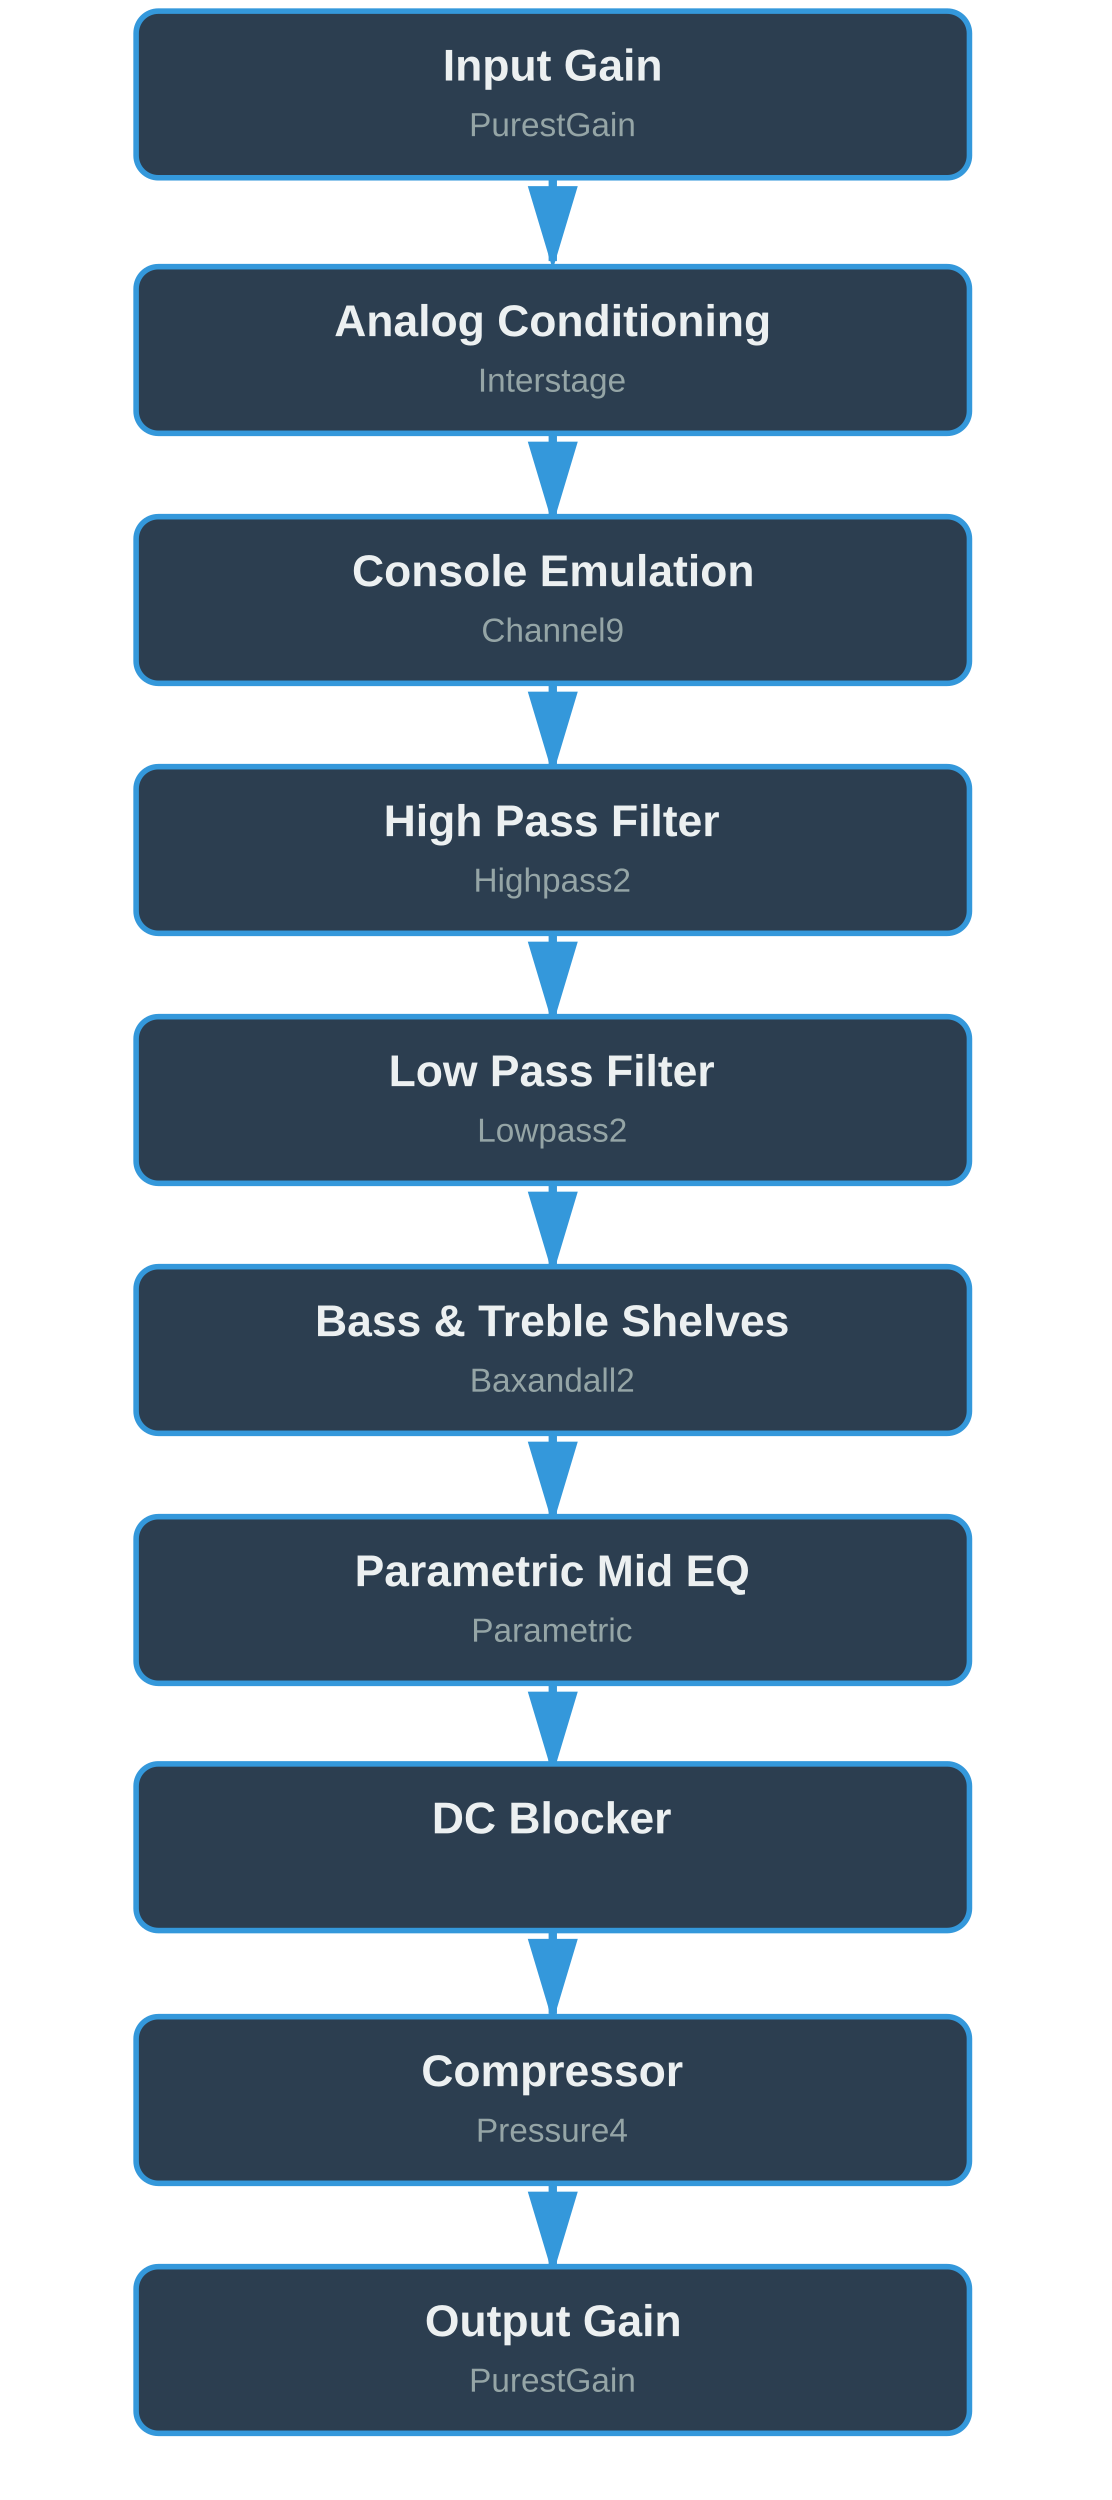
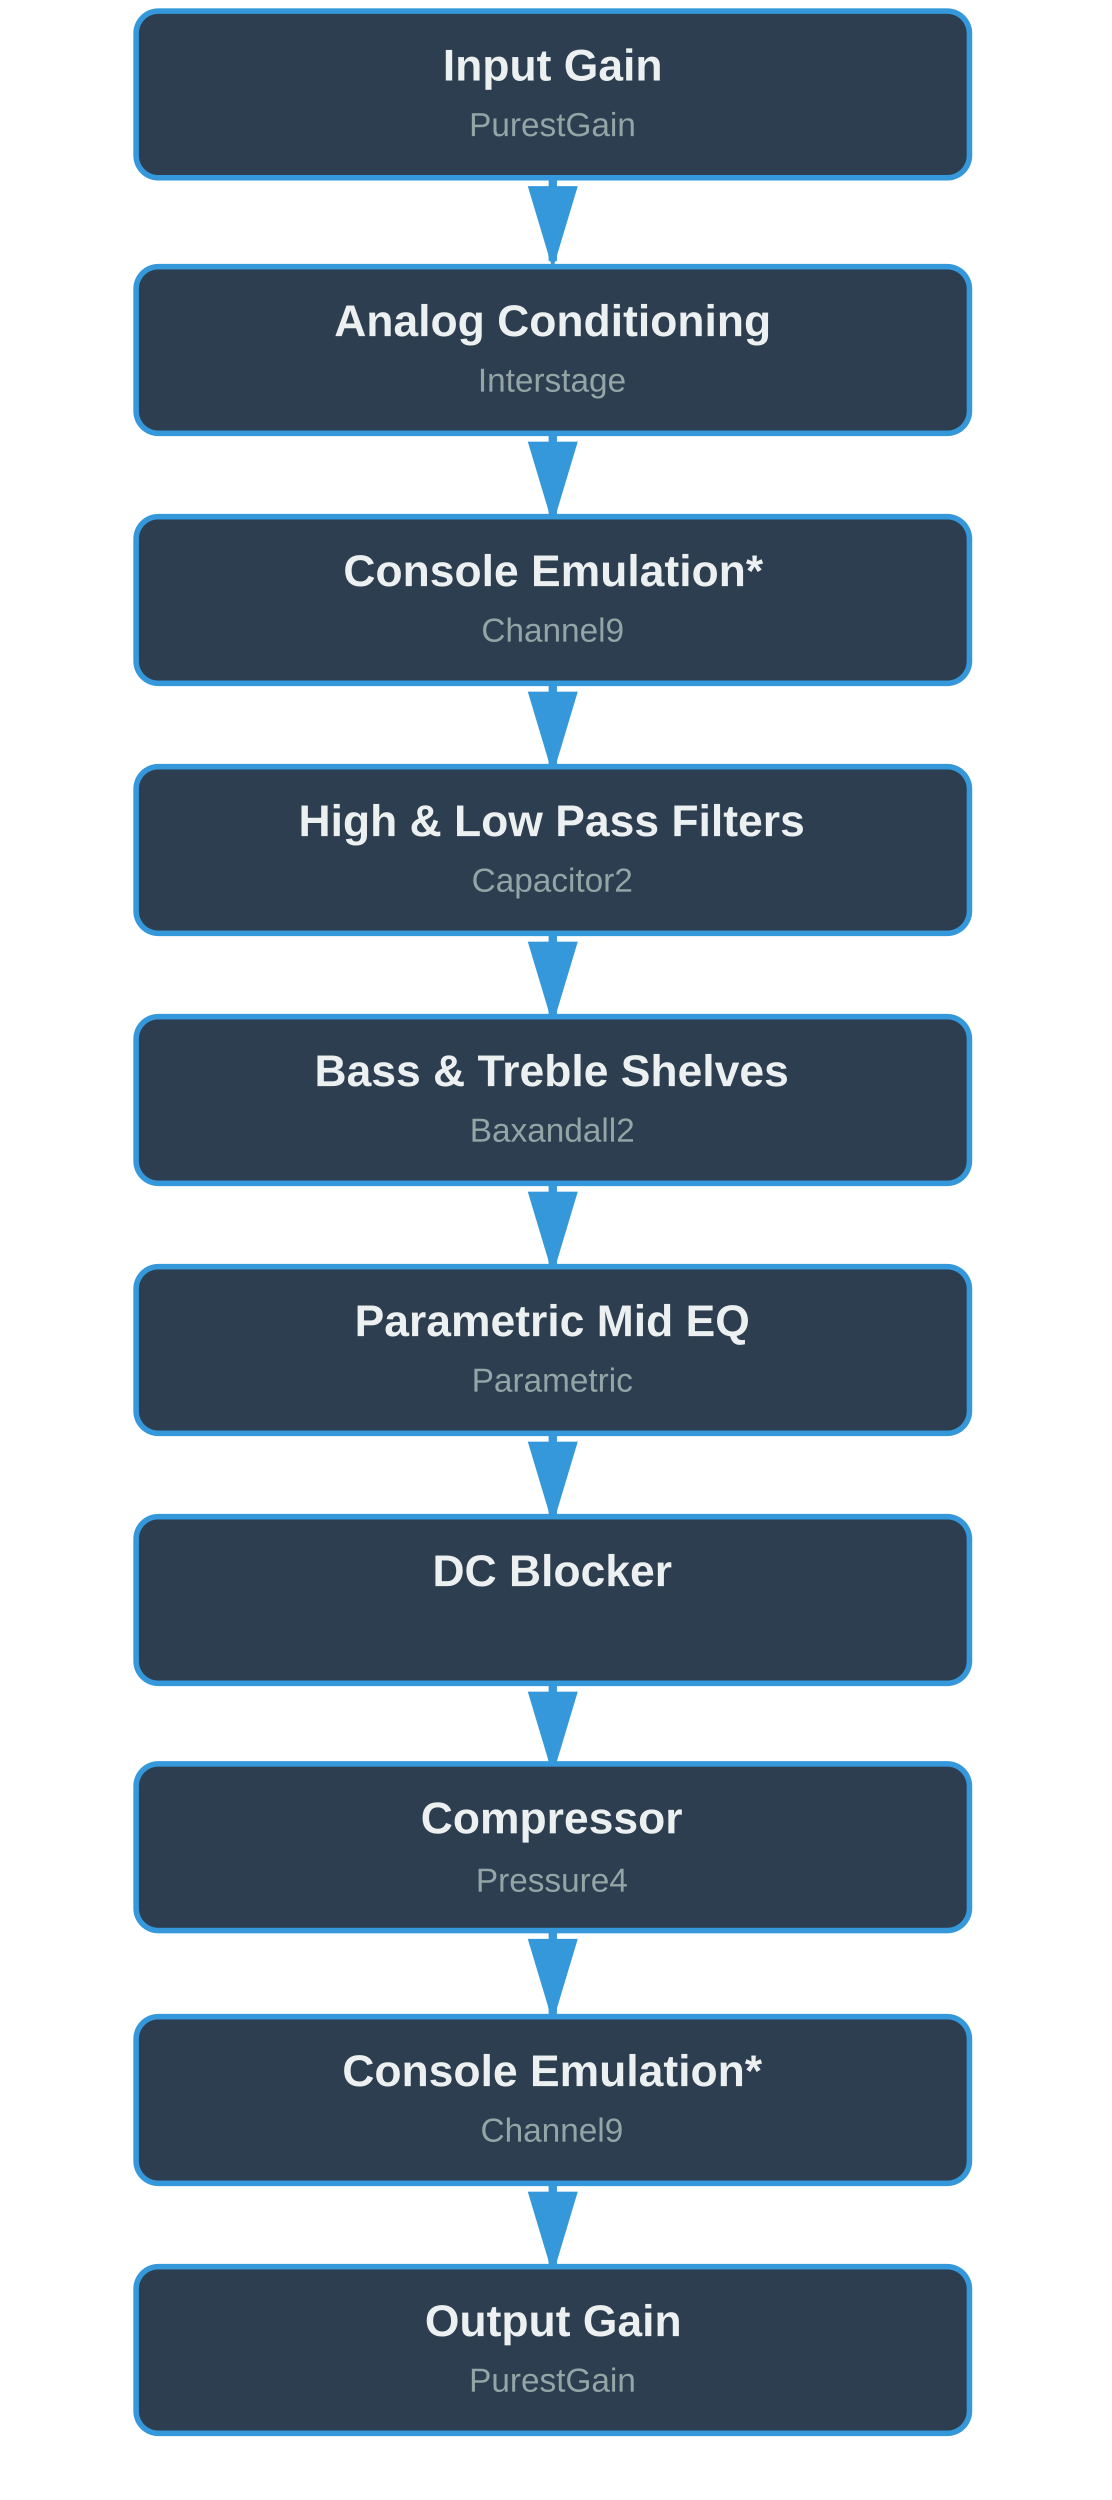
<svg xmlns="http://www.w3.org/2000/svg" viewBox="0 0 400 900" version="1.1" id="svg16" width="400" height="900">
  <defs id="defs1">
    <style id="style1">
      .box {
        fill: #2c3e50;
        stroke: #3498db;
        stroke-width: 2;
        rx: 8;
      }
      .text-main {
        fill: #ecf0f1;
        font-family: 'Liberation Sans', Arial, sans-serif;
        font-size: 16px;
        font-weight: bold;
        text-anchor: middle;
      }
      .text-sub {
        fill: #95a5a6;
        font-family: 'Liberation Sans', Arial, sans-serif;
        font-size: 12px;
        text-anchor: middle;
      }
      .arrow {
        fill: none;
        stroke: #3498db;
        stroke-width: 3;
        marker-end: url(#arrowhead);
      }
    </style>
    <marker id="arrowhead" markerWidth="10" markerHeight="10" refX="9" refY="3" orient="auto">
      <polygon points="0,0 10,3 0,6 " fill="#3498db" id="polygon1" />
    </marker>
    <marker id="arrowhead-6" markerWidth="10" markerHeight="10" refX="9" refY="3" orient="auto">
      <polygon points="10,3 0,6 0,0 " fill="#3498db" id="polygon1-2" />
    </marker>
    <marker id="arrowhead-67" markerWidth="10" markerHeight="10" refX="9" refY="3" orient="auto">
      <polygon points="10,3 0,6 0,0 " fill="#3498db" id="polygon1-5" />
    </marker>
  </defs>
  <rect class="box" x="49" y="96" width="300" height="60" id="rect1" />
  <text class="text-main" x="198.961" y="121" id="text1">Analog Conditioning</text>
  <text class="text-sub" x="198.713" y="141" id="text2">Interstage</text>
  <line class="arrow" x1="199" y1="156" x2="199" y2="186" id="line2" />
  <rect class="box" x="49" y="4" width="300" height="60" id="rect1-5" style="fill:#2c3e50;stroke:#3498db;stroke-width:2" />
  <text class="text-main" x="198.961" y="29" id="text1-6" style="font-weight:bold;font-size:16px;font-family:'Liberation Sans', Arial, sans-serif;text-anchor:middle;fill:#ecf0f1">Input Gain</text>
  <text class="text-sub" x="198.897" y="49" id="text2-2" style="font-size:12px;font-family:'Liberation Sans', Arial, sans-serif;text-anchor:middle;fill:#95a5a6">PurestGain</text>
  <line class="arrow" x1="199" y1="64" x2="199" y2="94" id="line2-9" style="fill:none;stroke:#3498db;stroke-width:3;marker-end:url(#arrowhead-67)" />
  <rect class="box" x="49" y="186" width="300" height="60" id="rect2" />
-   <text class="text-main" x="199.168" y="211" id="text3">Console Emulation</text>
+   <text class="text-main" x="199.168" y="211" id="text3">Console Emulation*</text>
  <text class="text-sub" x="198.979" y="231" id="text4">Channel9</text>
  <line class="arrow" x1="199" y1="246" x2="199" y2="276" id="line4" />
  <rect class="box" x="49" y="276" width="300" height="60" id="rect4" />
-   <text class="text-main" x="198.586" y="301" id="text5">High Pass Filter</text>
-   <text class="text-sub" x="198.81" y="321" id="text6">Highpass2</text>
+   <text class="text-main" x="198.586" y="301" id="text5">High &amp; Low Pass Filters</text>
+   <text class="text-sub" x="198.81" y="321" id="text6">Capacitor2</text>
  <line class="arrow" x1="199" y1="336" x2="199" y2="366" id="line6" />
  <rect class="box" x="49" y="366" width="300" height="60" id="rect6" />
-   <text class="text-main" x="198.586" y="391" id="text7">Low Pass Filter</text>
-   <text class="text-sub" x="198.81" y="411" id="text8">Lowpass2</text>
+   <text class="text-main" x="198.586" y="391" id="text7">Bass &amp; Treble Shelves</text>
+   <text class="text-sub" x="198.81" y="411" id="text8">Baxandall2</text>
  <line class="arrow" x1="199" y1="426" x2="199" y2="456" id="line8" />
  <rect class="box" x="49" y="456" width="300" height="60" id="rect8" />
-   <text class="text-main" x="198.793" y="481" id="text9">Bass &amp; Treble Shelves</text>
-   <text class="text-sub" x="198.81" y="501" id="text10">Baxandall2</text>
+   <text class="text-main" x="198.793" y="481" id="text9">Parametric Mid EQ</text>
+   <text class="text-sub" x="198.81" y="501" id="text10">Parametric</text>
  <line class="arrow" x1="199" y1="516" x2="199" y2="546" id="line10" />
  <rect class="box" x="49" y="546" width="300" height="60" id="rect10" />
-   <text class="text-main" x="198.801" y="571" id="text11">Parametric Mid EQ</text>
-   <text class="text-sub" x="198.666" y="591" id="text12">Parametric</text>
+   <text class="text-main" x="198.801" y="571" id="text11">DC Blocker</text>
  <line class="arrow" x1="199" y1="606" x2="199" y2="636" id="line12" />
  <rect class="box" x="49" y="635" width="300" height="60" id="rect10-1" style="fill:#2c3e50;stroke:#3498db;stroke-width:2" />
-   <text class="text-main" x="198.586" y="660" id="text11-2" style="font-weight:bold;font-size:16px;font-family:'Liberation Sans', Arial, sans-serif;text-anchor:middle;fill:#ecf0f1">DC Blocker</text>
+   <text class="text-main" x="198.586" y="660" id="text11-2" style="font-weight:bold;font-size:16px;font-family:'Liberation Sans', Arial, sans-serif;text-anchor:middle;fill:#ecf0f1">Compressor</text>
  <line class="arrow" x1="199" y1="695" x2="199" y2="725" id="line12-0" style="fill:none;stroke:#3498db;stroke-width:3;marker-end:url(#arrowhead-6)" />
  <rect class="box" x="49" y="726" width="300" height="60" id="rect12" />
-   <text class="text-main" x="198.793" y="751" id="text13">Compressor</text>
-   <text class="text-sub" x="198.684" y="771" id="text14">Pressure4</text>
+   <text class="text-sub" x="198.666" y="681" id="text12" style="opacity:1">Pressure4</text>
+   <text class="text-main" x="198.793" y="751" id="text13">Console Emulation*</text>
+   <text class="text-sub" x="198.684" y="771" id="text14">Channel9</text>
  <line class="arrow" x1="199" y1="786" x2="199" y2="816" id="line14" />
  <rect class="box" x="49" y="816" width="300" height="60" id="rect14" />
  <text class="text-main" x="199.168" y="841" id="text15">Output Gain</text>
  <text class="text-sub" x="198.897" y="861" id="text16">PurestGain</text>
</svg>
